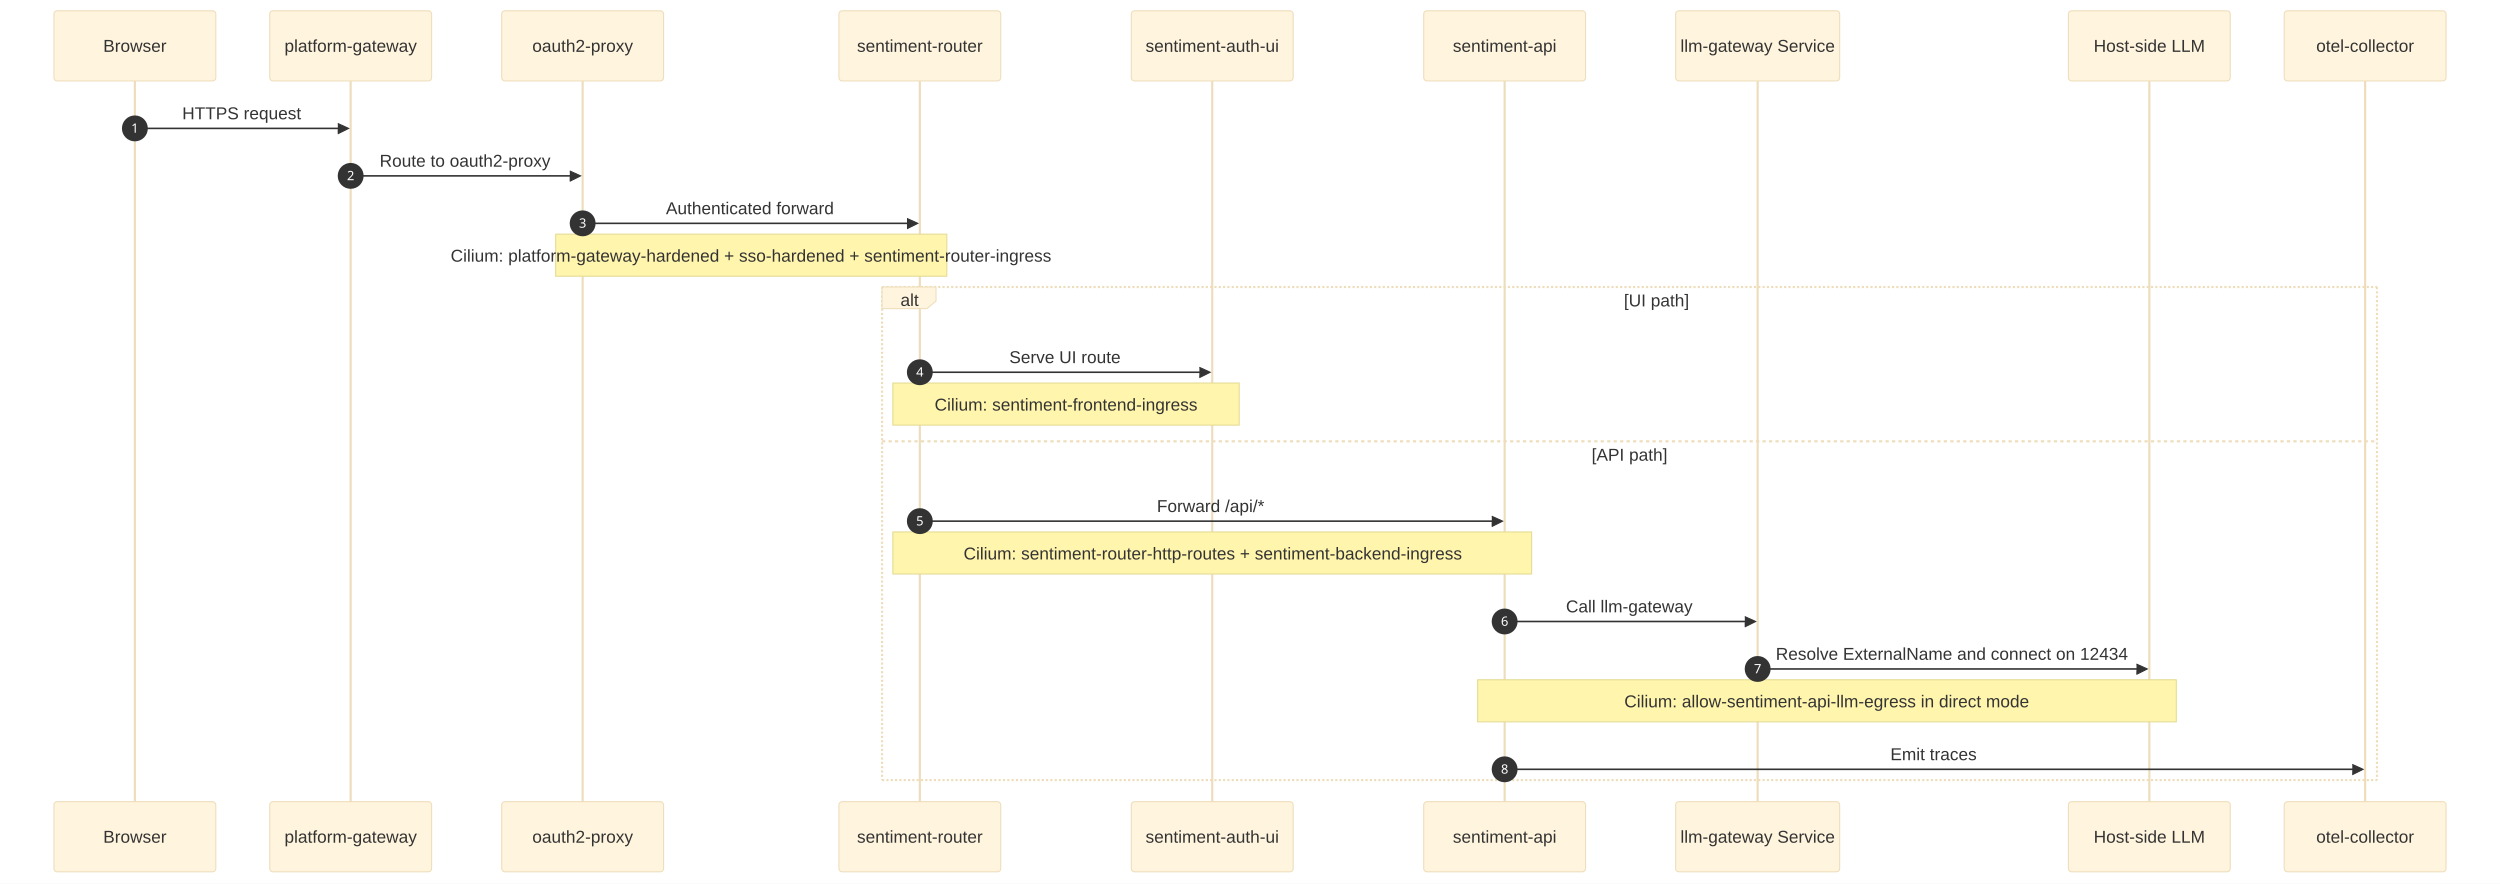
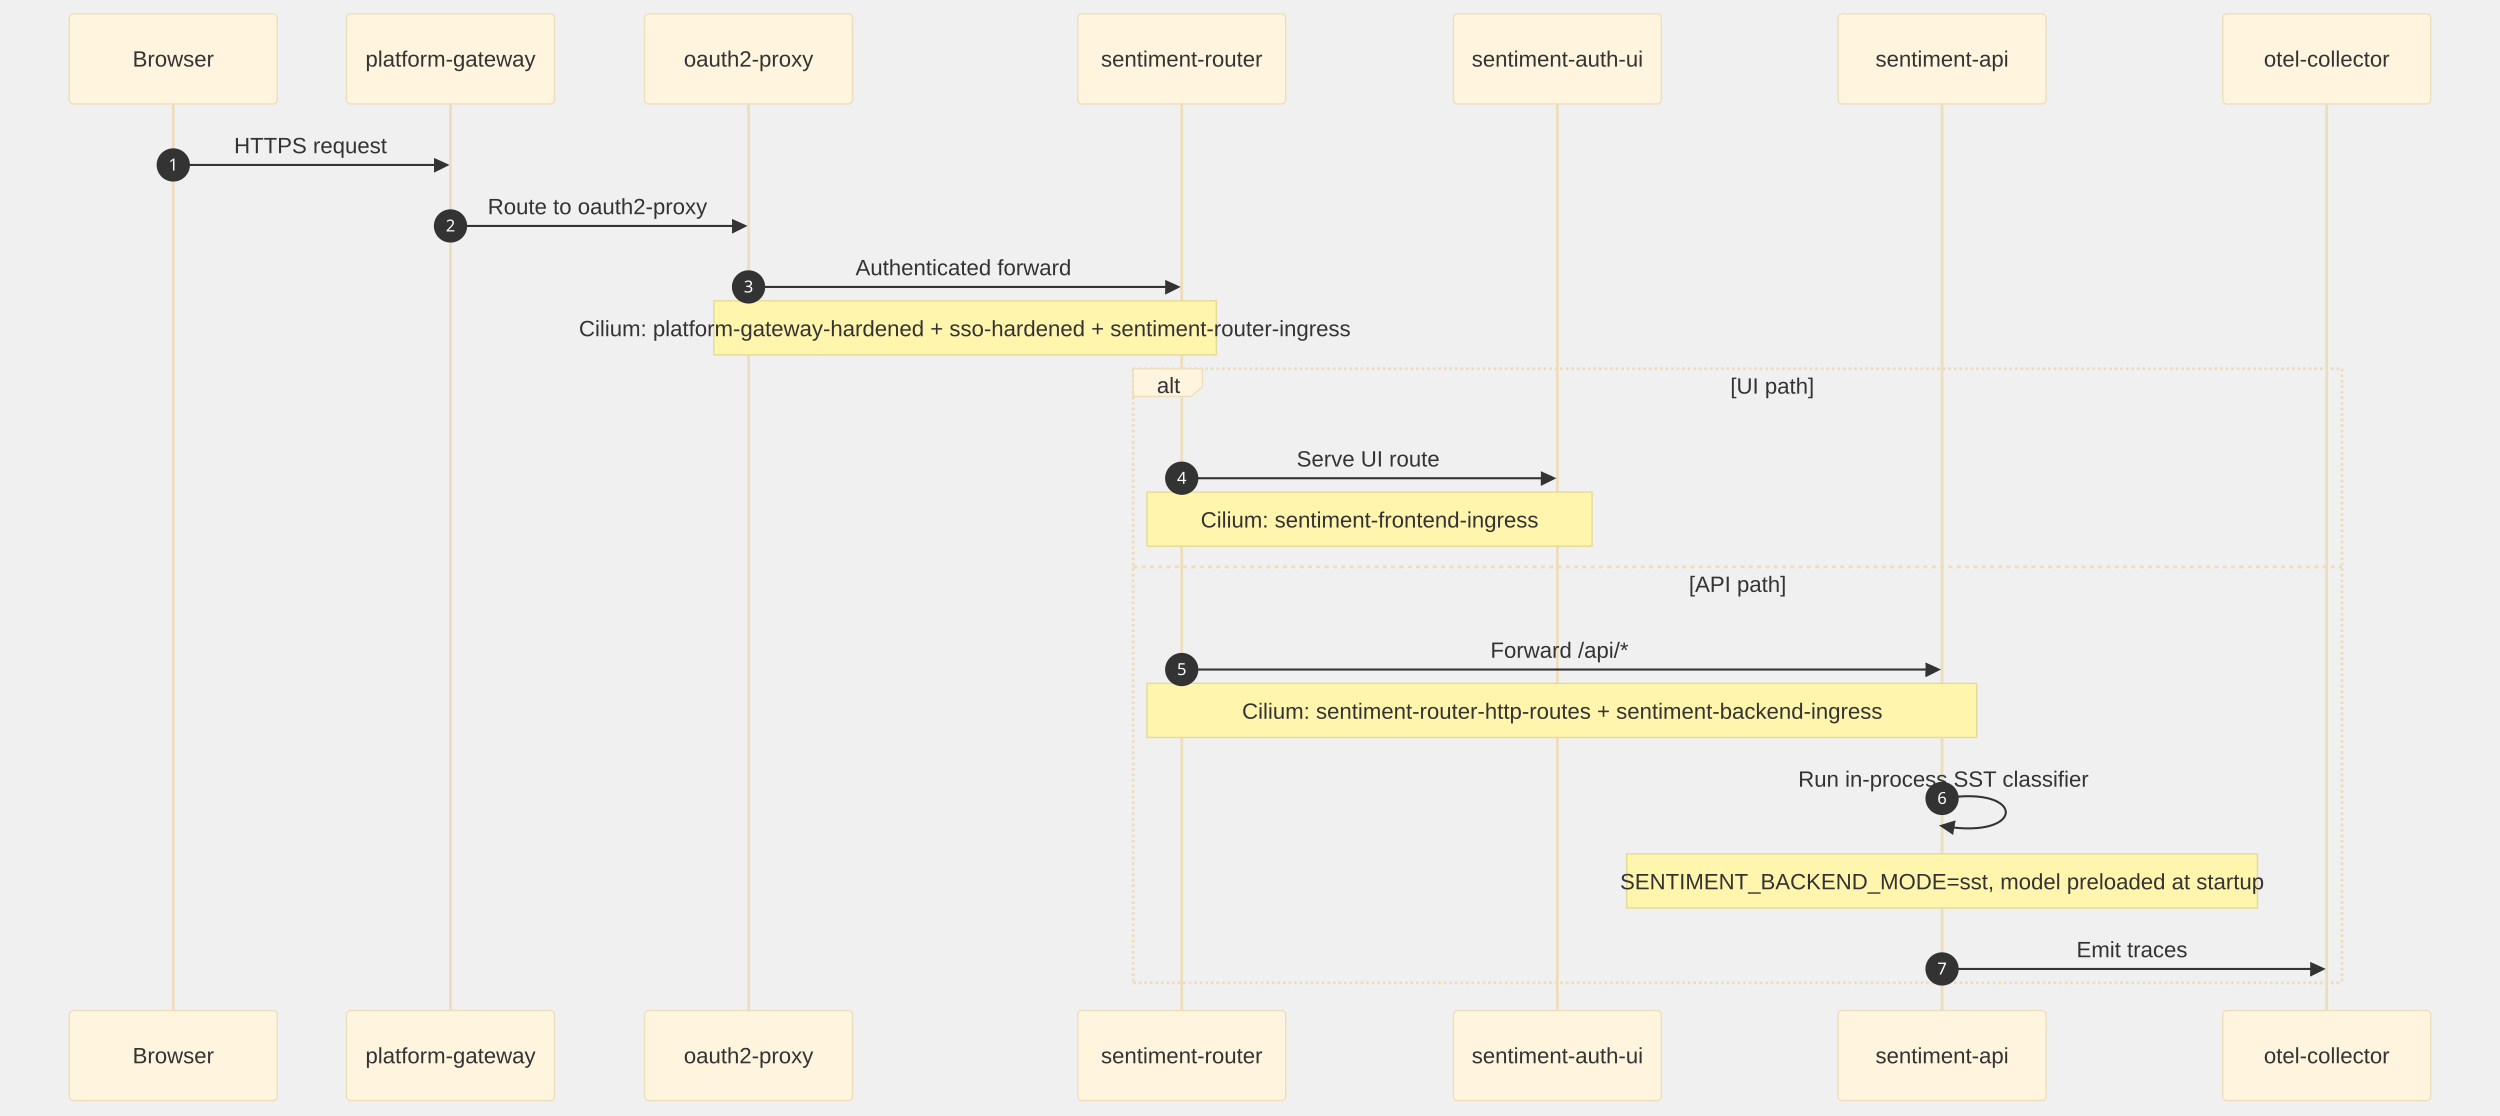
- <svg xmlns="http://www.w3.org/2000/svg" id="my-svg" width="100%" style="max-width: 2317px; background-color: white;" viewBox="-50 -10 2317 819" role="graphics-document document" aria-roledescription="sequence">
-   <rect data-mermaid-background="true" x="-50" y="-10" width="2317" height="819" fill="#ffffff" />
-   <g>
-     <rect x="2067" y="733" fill="#eaeaea" stroke="#666" width="150" height="65" name="OTel" rx="3" ry="3" class="actor actor-bottom" />
-     <text x="2142" y="765.5" dominant-baseline="central" alignment-baseline="central" class="actor actor-box" style="text-anchor: middle; font-size: 16px; font-weight: 400;">
-       <tspan x="2142" dy="0">otel-collector</tspan>
-     </text>
-   </g>
-   <g>
-     <rect x="1867" y="733" fill="#eaeaea" stroke="#666" width="150" height="65" name="HostLLM" rx="3" ry="3" class="actor actor-bottom" />
-     <text x="1942" y="765.5" dominant-baseline="central" alignment-baseline="central" class="actor actor-box" style="text-anchor: middle; font-size: 16px; font-weight: 400;">
-       <tspan x="1942" dy="0">Host-side LLM</tspan>
-     </text>
-   </g>
-   <g>
-     <rect x="1503" y="733" fill="#eaeaea" stroke="#666" width="152" height="65" name="GatewaySvc" rx="3" ry="3" class="actor actor-bottom" />
-     <text x="1579" y="765.5" dominant-baseline="central" alignment-baseline="central" class="actor actor-box" style="text-anchor: middle; font-size: 16px; font-weight: 400;">
-       <tspan x="1579" dy="0">llm-gateway Service</tspan>
-     </text>
-   </g>
-   <g>
-     <rect x="1269.5" y="733" fill="#eaeaea" stroke="#666" width="150" height="65" name="API" rx="3" ry="3" class="actor actor-bottom" />
-     <text x="1344.5" y="765.5" dominant-baseline="central" alignment-baseline="central" class="actor actor-box" style="text-anchor: middle; font-size: 16px; font-weight: 400;">
-       <tspan x="1344.5" dy="0">sentiment-api</tspan>
-     </text>
-   </g>
-   <g>
-     <rect x="998.5" y="733" fill="#eaeaea" stroke="#666" width="150" height="65" name="UI" rx="3" ry="3" class="actor actor-bottom" />
-     <text x="1073.5" y="765.5" dominant-baseline="central" alignment-baseline="central" class="actor actor-box" style="text-anchor: middle; font-size: 16px; font-weight: 400;">
+ <svg xmlns="http://www.w3.org/2000/svg" id="my-svg" width="100%" style="max-width: 1803.5px; background-color: white;" viewBox="-50 -10 1803.5 805" role="graphics-document document" aria-roledescription="sequence">
+   <g>
+     <rect x="1553.5" y="719" fill="#eaeaea" stroke="#666" width="150" height="65" name="OTel" rx="3" ry="3" class="actor actor-bottom" />
+     <text x="1628.5" y="751.5" dominant-baseline="central" alignment-baseline="central" class="actor actor-box" style="text-anchor: middle; font-size: 16px; font-weight: 400;">
+       <tspan x="1628.5" dy="0">otel-collector</tspan>
+     </text>
+   </g>
+   <g>
+     <rect x="1276" y="719" fill="#eaeaea" stroke="#666" width="150" height="65" name="API" rx="3" ry="3" class="actor actor-bottom" />
+     <text x="1351" y="751.5" dominant-baseline="central" alignment-baseline="central" class="actor actor-box" style="text-anchor: middle; font-size: 16px; font-weight: 400;">
+       <tspan x="1351" dy="0">sentiment-api</tspan>
+     </text>
+   </g>
+   <g>
+     <rect x="998.5" y="719" fill="#eaeaea" stroke="#666" width="150" height="65" name="UI" rx="3" ry="3" class="actor actor-bottom" />
+     <text x="1073.5" y="751.5" dominant-baseline="central" alignment-baseline="central" class="actor actor-box" style="text-anchor: middle; font-size: 16px; font-weight: 400;">
      <tspan x="1073.5" dy="0">sentiment-auth-ui</tspan>
    </text>
  </g>
  <g>
-     <rect x="727.5" y="733" fill="#eaeaea" stroke="#666" width="150" height="65" name="Router" rx="3" ry="3" class="actor actor-bottom" />
-     <text x="802.5" y="765.5" dominant-baseline="central" alignment-baseline="central" class="actor actor-box" style="text-anchor: middle; font-size: 16px; font-weight: 400;">
+     <rect x="727.5" y="719" fill="#eaeaea" stroke="#666" width="150" height="65" name="Router" rx="3" ry="3" class="actor actor-bottom" />
+     <text x="802.5" y="751.5" dominant-baseline="central" alignment-baseline="central" class="actor actor-box" style="text-anchor: middle; font-size: 16px; font-weight: 400;">
      <tspan x="802.5" dy="0">sentiment-router</tspan>
    </text>
  </g>
  <g>
-     <rect x="415" y="733" fill="#eaeaea" stroke="#666" width="150" height="65" name="OAuth" rx="3" ry="3" class="actor actor-bottom" />
-     <text x="490" y="765.5" dominant-baseline="central" alignment-baseline="central" class="actor actor-box" style="text-anchor: middle; font-size: 16px; font-weight: 400;">
+     <rect x="415" y="719" fill="#eaeaea" stroke="#666" width="150" height="65" name="OAuth" rx="3" ry="3" class="actor actor-bottom" />
+     <text x="490" y="751.5" dominant-baseline="central" alignment-baseline="central" class="actor actor-box" style="text-anchor: middle; font-size: 16px; font-weight: 400;">
      <tspan x="490" dy="0">oauth2-proxy</tspan>
    </text>
  </g>
  <g>
-     <rect x="200" y="733" fill="#eaeaea" stroke="#666" width="150" height="65" name="Gateway" rx="3" ry="3" class="actor actor-bottom" />
-     <text x="275" y="765.5" dominant-baseline="central" alignment-baseline="central" class="actor actor-box" style="text-anchor: middle; font-size: 16px; font-weight: 400;">
+     <rect x="200" y="719" fill="#eaeaea" stroke="#666" width="150" height="65" name="Gateway" rx="3" ry="3" class="actor actor-bottom" />
+     <text x="275" y="751.5" dominant-baseline="central" alignment-baseline="central" class="actor actor-box" style="text-anchor: middle; font-size: 16px; font-weight: 400;">
      <tspan x="275" dy="0">platform-gateway</tspan>
    </text>
  </g>
  <g>
-     <rect x="0" y="733" fill="#eaeaea" stroke="#666" width="150" height="65" name="Browser" rx="3" ry="3" class="actor actor-bottom" />
-     <text x="75" y="765.5" dominant-baseline="central" alignment-baseline="central" class="actor actor-box" style="text-anchor: middle; font-size: 16px; font-weight: 400;">
+     <rect x="0" y="719" fill="#eaeaea" stroke="#666" width="150" height="65" name="Browser" rx="3" ry="3" class="actor actor-bottom" />
+     <text x="75" y="751.5" dominant-baseline="central" alignment-baseline="central" class="actor actor-box" style="text-anchor: middle; font-size: 16px; font-weight: 400;">
      <tspan x="75" dy="0">Browser</tspan>
    </text>
  </g>
  <g>
-     <line id="actor8" x1="2142" y1="65" x2="2142" y2="733" class="actor-line 200" stroke-width="0.5px" stroke="#999" name="OTel" />
-     <g id="root-8">
-       <rect x="2067" y="0" fill="#eaeaea" stroke="#666" width="150" height="65" name="OTel" rx="3" ry="3" class="actor actor-top" />
-       <text x="2142" y="32.5" dominant-baseline="central" alignment-baseline="central" class="actor actor-box" style="text-anchor: middle; font-size: 16px; font-weight: 400;">
-         <tspan x="2142" dy="0">otel-collector</tspan>
-       </text>
-     </g>
-   </g>
-   <g>
-     <line id="actor7" x1="1942" y1="65" x2="1942" y2="733" class="actor-line 200" stroke-width="0.5px" stroke="#999" name="HostLLM" />
-     <g id="root-7">
-       <rect x="1867" y="0" fill="#eaeaea" stroke="#666" width="150" height="65" name="HostLLM" rx="3" ry="3" class="actor actor-top" />
-       <text x="1942" y="32.5" dominant-baseline="central" alignment-baseline="central" class="actor actor-box" style="text-anchor: middle; font-size: 16px; font-weight: 400;">
-         <tspan x="1942" dy="0">Host-side LLM</tspan>
-       </text>
-     </g>
-   </g>
-   <g>
-     <line id="actor6" x1="1579" y1="65" x2="1579" y2="733" class="actor-line 200" stroke-width="0.5px" stroke="#999" name="GatewaySvc" />
+     <line id="actor6" x1="1628.5" y1="65" x2="1628.5" y2="719" class="actor-line 200" stroke-width="0.5px" stroke="#999" name="OTel" />
    <g id="root-6">
-       <rect x="1503" y="0" fill="#eaeaea" stroke="#666" width="152" height="65" name="GatewaySvc" rx="3" ry="3" class="actor actor-top" />
-       <text x="1579" y="32.5" dominant-baseline="central" alignment-baseline="central" class="actor actor-box" style="text-anchor: middle; font-size: 16px; font-weight: 400;">
-         <tspan x="1579" dy="0">llm-gateway Service</tspan>
-       </text>
-     </g>
-   </g>
-   <g>
-     <line id="actor5" x1="1344.5" y1="65" x2="1344.5" y2="733" class="actor-line 200" stroke-width="0.5px" stroke="#999" name="API" />
+       <rect x="1553.5" y="0" fill="#eaeaea" stroke="#666" width="150" height="65" name="OTel" rx="3" ry="3" class="actor actor-top" />
+       <text x="1628.5" y="32.5" dominant-baseline="central" alignment-baseline="central" class="actor actor-box" style="text-anchor: middle; font-size: 16px; font-weight: 400;">
+         <tspan x="1628.5" dy="0">otel-collector</tspan>
+       </text>
+     </g>
+   </g>
+   <g>
+     <line id="actor5" x1="1351" y1="65" x2="1351" y2="719" class="actor-line 200" stroke-width="0.5px" stroke="#999" name="API" />
    <g id="root-5">
-       <rect x="1269.5" y="0" fill="#eaeaea" stroke="#666" width="150" height="65" name="API" rx="3" ry="3" class="actor actor-top" />
-       <text x="1344.5" y="32.5" dominant-baseline="central" alignment-baseline="central" class="actor actor-box" style="text-anchor: middle; font-size: 16px; font-weight: 400;">
-         <tspan x="1344.5" dy="0">sentiment-api</tspan>
-       </text>
-     </g>
-   </g>
-   <g>
-     <line id="actor4" x1="1073.5" y1="65" x2="1073.5" y2="733" class="actor-line 200" stroke-width="0.5px" stroke="#999" name="UI" />
+       <rect x="1276" y="0" fill="#eaeaea" stroke="#666" width="150" height="65" name="API" rx="3" ry="3" class="actor actor-top" />
+       <text x="1351" y="32.5" dominant-baseline="central" alignment-baseline="central" class="actor actor-box" style="text-anchor: middle; font-size: 16px; font-weight: 400;">
+         <tspan x="1351" dy="0">sentiment-api</tspan>
+       </text>
+     </g>
+   </g>
+   <g>
+     <line id="actor4" x1="1073.5" y1="65" x2="1073.5" y2="719" class="actor-line 200" stroke-width="0.5px" stroke="#999" name="UI" />
    <g id="root-4">
      <rect x="998.5" y="0" fill="#eaeaea" stroke="#666" width="150" height="65" name="UI" rx="3" ry="3" class="actor actor-top" />
      <text x="1073.5" y="32.5" dominant-baseline="central" alignment-baseline="central" class="actor actor-box" style="text-anchor: middle; font-size: 16px; font-weight: 400;">
        <tspan x="1073.5" dy="0">sentiment-auth-ui</tspan>
      </text>
    </g>
  </g>
  <g>
-     <line id="actor3" x1="802.5" y1="65" x2="802.5" y2="733" class="actor-line 200" stroke-width="0.5px" stroke="#999" name="Router" />
+     <line id="actor3" x1="802.5" y1="65" x2="802.5" y2="719" class="actor-line 200" stroke-width="0.5px" stroke="#999" name="Router" />
    <g id="root-3">
      <rect x="727.5" y="0" fill="#eaeaea" stroke="#666" width="150" height="65" name="Router" rx="3" ry="3" class="actor actor-top" />
      <text x="802.5" y="32.5" dominant-baseline="central" alignment-baseline="central" class="actor actor-box" style="text-anchor: middle; font-size: 16px; font-weight: 400;">
        <tspan x="802.5" dy="0">sentiment-router</tspan>
      </text>
    </g>
  </g>
  <g>
-     <line id="actor2" x1="490" y1="65" x2="490" y2="733" class="actor-line 200" stroke-width="0.5px" stroke="#999" name="OAuth" />
+     <line id="actor2" x1="490" y1="65" x2="490" y2="719" class="actor-line 200" stroke-width="0.5px" stroke="#999" name="OAuth" />
    <g id="root-2">
      <rect x="415" y="0" fill="#eaeaea" stroke="#666" width="150" height="65" name="OAuth" rx="3" ry="3" class="actor actor-top" />
      <text x="490" y="32.5" dominant-baseline="central" alignment-baseline="central" class="actor actor-box" style="text-anchor: middle; font-size: 16px; font-weight: 400;">
        <tspan x="490" dy="0">oauth2-proxy</tspan>
      </text>
    </g>
  </g>
  <g>
-     <line id="actor1" x1="275" y1="65" x2="275" y2="733" class="actor-line 200" stroke-width="0.5px" stroke="#999" name="Gateway" />
+     <line id="actor1" x1="275" y1="65" x2="275" y2="719" class="actor-line 200" stroke-width="0.5px" stroke="#999" name="Gateway" />
    <g id="root-1">
      <rect x="200" y="0" fill="#eaeaea" stroke="#666" width="150" height="65" name="Gateway" rx="3" ry="3" class="actor actor-top" />
      <text x="275" y="32.5" dominant-baseline="central" alignment-baseline="central" class="actor actor-box" style="text-anchor: middle; font-size: 16px; font-weight: 400;">
        <tspan x="275" dy="0">platform-gateway</tspan>
      </text>
    </g>
  </g>
  <g>
-     <line id="actor0" x1="75" y1="65" x2="75" y2="733" class="actor-line 200" stroke-width="0.5px" stroke="#999" name="Browser" />
+     <line id="actor0" x1="75" y1="65" x2="75" y2="719" class="actor-line 200" stroke-width="0.5px" stroke="#999" name="Browser" />
    <g id="root-0">
      <rect x="0" y="0" fill="#eaeaea" stroke="#666" width="150" height="65" name="Browser" rx="3" ry="3" class="actor actor-top" />
      <text x="75" y="32.5" dominant-baseline="central" alignment-baseline="central" class="actor actor-box" style="text-anchor: middle; font-size: 16px; font-weight: 400;">
        <tspan x="75" dy="0">Browser</tspan>
      </text>
    </g>
  </g>
  <style>#my-svg{font-family:"trebuchet ms",verdana,arial,sans-serif;font-size:16px;fill:#333;}@keyframes edge-animation-frame{from{stroke-dashoffset:0;}}@keyframes dash{to{stroke-dashoffset:0;}}#my-svg .edge-animation-slow{stroke-dasharray:9,5!important;stroke-dashoffset:900;animation:dash 50s linear infinite;stroke-linecap:round;}#my-svg .edge-animation-fast{stroke-dasharray:9,5!important;stroke-dashoffset:900;animation:dash 20s linear infinite;stroke-linecap:round;}#my-svg .error-icon{fill:hsl(220.588, 100%, 98.333%);}#my-svg .error-text{fill:rgb(8.5, 5.75, 0);stroke:rgb(8.5, 5.75, 0);}#my-svg .edge-thickness-normal{stroke-width:1px;}#my-svg .edge-thickness-thick{stroke-width:3.5px;}#my-svg .edge-pattern-solid{stroke-dasharray:0;}#my-svg .edge-thickness-invisible{stroke-width:0;fill:none;}#my-svg .edge-pattern-dashed{stroke-dasharray:3;}#my-svg .edge-pattern-dotted{stroke-dasharray:2;}#my-svg .marker{fill:#000000;stroke:#000000;}#my-svg .marker.cross{stroke:#000000;}#my-svg svg{font-family:"trebuchet ms",verdana,arial,sans-serif;font-size:16px;}#my-svg p{margin:0;}#my-svg .actor{stroke:hsl(40.588, 60%, 83.333%);fill:#fff4dd;}#my-svg text.actor&gt;tspan{fill:#333;stroke:none;}#my-svg .actor-line{stroke:hsl(40.588, 60%, 83.333%);}#my-svg .innerArc{stroke-width:1.5;stroke-dasharray:none;}#my-svg .messageLine0{stroke-width:1.5;stroke-dasharray:none;stroke:#333;}#my-svg .messageLine1{stroke-width:1.5;stroke-dasharray:2,2;stroke:#333;}#my-svg #arrowhead path{fill:#333;stroke:#333;}#my-svg .sequenceNumber{fill:#ffffff;}#my-svg #sequencenumber{fill:#333;}#my-svg #crosshead path{fill:#333;stroke:#333;}#my-svg .messageText{fill:#333;stroke:none;}#my-svg .labelBox{stroke:hsl(40.588, 60%, 83.333%);fill:#fff4dd;}#my-svg .labelText,#my-svg .labelText&gt;tspan{fill:#333;stroke:none;}#my-svg .loopText,#my-svg .loopText&gt;tspan{fill:#333;stroke:none;}#my-svg .loopLine{stroke-width:2px;stroke-dasharray:2,2;stroke:hsl(40.588, 60%, 83.333%);fill:hsl(40.588, 60%, 83.333%);}#my-svg .note{stroke:hsl(52.683, 60%, 73.922%);fill:#fff5ad;}#my-svg .noteText,#my-svg .noteText&gt;tspan{fill:#333;stroke:none;}#my-svg .activation0{fill:hsl(-79.412, 100%, 93.333%);stroke:hsl(-79.412, 100%, 83.333%);}#my-svg .activation1{fill:hsl(-79.412, 100%, 93.333%);stroke:hsl(-79.412, 100%, 83.333%);}#my-svg .activation2{fill:hsl(-79.412, 100%, 93.333%);stroke:hsl(-79.412, 100%, 83.333%);}#my-svg .actorPopupMenu{position:absolute;}#my-svg .actorPopupMenuPanel{position:absolute;fill:#fff4dd;box-shadow:0px 8px 16px 0px rgba(0,0,0,0.2);filter:drop-shadow(3px 5px 2px rgb(0 0 0 / 0.4));}#my-svg .actor-man line{stroke:hsl(40.588, 60%, 83.333%);fill:#fff4dd;}#my-svg .actor-man circle,#my-svg line{stroke:hsl(40.588, 60%, 83.333%);fill:#fff4dd;stroke-width:2px;}#my-svg :root{--mermaid-font-family:"trebuchet ms",verdana,arial,sans-serif;}</style>
  <g />
  <defs>
    <symbol id="computer" width="24" height="24">
      <path transform="scale(.5)" d="M2 2v13h20v-13h-20zm18 11h-16v-9h16v9zm-10.228 6l.466-1h3.524l.467 1h-4.457zm14.228 3h-24l2-6h2.104l-1.33 4h18.45l-1.297-4h2.073l2 6zm-5-10h-14v-7h14v7z" />
    </symbol>
  </defs>
  <defs>
    <symbol id="database" fill-rule="evenodd" clip-rule="evenodd">
      <path transform="scale(.5)" d="M12.258.001l.256.004.255.005.253.008.251.01.249.012.247.015.246.016.242.019.241.02.239.023.236.024.233.027.231.028.229.031.225.032.223.034.22.036.217.038.214.04.211.041.208.043.205.045.201.046.198.048.194.05.191.051.187.053.183.054.18.056.175.057.172.059.168.06.163.061.16.063.155.064.15.066.074.033.073.033.071.034.07.034.069.035.068.035.067.035.066.035.064.036.064.036.062.036.06.036.06.037.058.037.058.037.055.038.055.038.053.038.052.038.051.039.05.039.048.039.047.039.045.04.044.04.043.04.041.04.04.041.039.041.037.041.036.041.034.041.033.042.032.042.03.042.029.042.027.042.026.043.024.043.023.043.021.043.02.043.018.044.017.043.015.044.013.044.012.044.011.045.009.044.007.045.006.045.004.045.002.045.001.045v17l-.001.045-.002.045-.004.045-.006.045-.007.045-.009.044-.011.045-.012.044-.013.044-.015.044-.017.043-.018.044-.02.043-.021.043-.023.043-.024.043-.026.043-.027.042-.029.042-.03.042-.032.042-.033.042-.034.041-.036.041-.037.041-.039.041-.04.041-.041.04-.043.04-.044.04-.045.04-.047.039-.048.039-.05.039-.051.039-.052.038-.053.038-.055.038-.055.038-.058.037-.058.037-.06.037-.06.036-.062.036-.064.036-.064.036-.066.035-.067.035-.068.035-.069.035-.07.034-.071.034-.073.033-.074.033-.15.066-.155.064-.16.063-.163.061-.168.06-.172.059-.175.057-.18.056-.183.054-.187.053-.191.051-.194.05-.198.048-.201.046-.205.045-.208.043-.211.041-.214.04-.217.038-.22.036-.223.034-.225.032-.229.031-.231.028-.233.027-.236.024-.239.023-.241.02-.242.019-.246.016-.247.015-.249.012-.251.01-.253.008-.255.005-.256.004-.258.001-.258-.001-.256-.004-.255-.005-.253-.008-.251-.01-.249-.012-.247-.015-.245-.016-.243-.019-.241-.02-.238-.023-.236-.024-.234-.027-.231-.028-.228-.031-.226-.032-.223-.034-.22-.036-.217-.038-.214-.04-.211-.041-.208-.043-.204-.045-.201-.046-.198-.048-.195-.05-.19-.051-.187-.053-.184-.054-.179-.056-.176-.057-.172-.059-.167-.06-.164-.061-.159-.063-.155-.064-.151-.066-.074-.033-.072-.033-.072-.034-.07-.034-.069-.035-.068-.035-.067-.035-.066-.035-.064-.036-.063-.036-.062-.036-.061-.036-.06-.037-.058-.037-.057-.037-.056-.038-.055-.038-.053-.038-.052-.038-.051-.039-.049-.039-.049-.039-.046-.039-.046-.04-.044-.04-.043-.04-.041-.04-.04-.041-.039-.041-.037-.041-.036-.041-.034-.041-.033-.042-.032-.042-.03-.042-.029-.042-.027-.042-.026-.043-.024-.043-.023-.043-.021-.043-.02-.043-.018-.044-.017-.043-.015-.044-.013-.044-.012-.044-.011-.045-.009-.044-.007-.045-.006-.045-.004-.045-.002-.045-.001-.045v-17l.001-.045.002-.045.004-.045.006-.045.007-.045.009-.044.011-.045.012-.044.013-.044.015-.044.017-.043.018-.044.02-.043.021-.043.023-.043.024-.043.026-.043.027-.042.029-.042.03-.042.032-.042.033-.042.034-.041.036-.041.037-.041.039-.041.04-.041.041-.04.043-.04.044-.04.046-.04.046-.039.049-.039.049-.039.051-.039.052-.038.053-.038.055-.038.056-.038.057-.037.058-.037.06-.037.061-.036.062-.036.063-.036.064-.036.066-.035.067-.035.068-.035.069-.035.07-.034.072-.034.072-.033.074-.033.151-.066.155-.064.159-.063.164-.061.167-.06.172-.059.176-.057.179-.056.184-.054.187-.053.19-.051.195-.05.198-.048.201-.046.204-.045.208-.043.211-.041.214-.04.217-.038.22-.036.223-.034.226-.032.228-.031.231-.028.234-.027.236-.024.238-.023.241-.02.243-.019.245-.016.247-.015.249-.012.251-.01.253-.008.255-.005.256-.004.258-.001.258.001zm-9.258 20.499v.01l.001.021.003.021.004.022.005.021.006.022.007.022.009.023.01.022.011.023.012.023.013.023.015.023.016.024.017.023.018.024.019.024.021.024.022.025.023.024.024.025.052.049.056.05.061.051.066.051.07.051.075.051.079.052.084.052.088.052.092.052.097.052.102.051.105.052.11.052.114.051.119.051.123.051.127.05.131.05.135.05.139.048.144.049.147.047.152.047.155.047.16.045.163.045.167.043.171.043.176.041.178.041.183.039.187.039.19.037.194.035.197.035.202.033.204.031.209.03.212.029.216.027.219.025.222.024.226.021.23.02.233.018.236.016.24.015.243.012.246.01.249.008.253.005.256.004.259.001.26-.001.257-.004.254-.005.25-.008.247-.011.244-.012.241-.014.237-.016.233-.018.231-.021.226-.021.224-.024.22-.026.216-.027.212-.028.21-.031.205-.031.202-.034.198-.034.194-.036.191-.037.187-.039.183-.04.179-.04.175-.042.172-.043.168-.044.163-.045.16-.046.155-.046.152-.047.148-.048.143-.049.139-.049.136-.05.131-.05.126-.05.123-.051.118-.052.114-.051.11-.052.106-.052.101-.052.096-.052.092-.052.088-.053.083-.051.079-.052.074-.052.07-.051.065-.051.06-.051.056-.05.051-.05.023-.024.023-.025.021-.024.02-.024.019-.024.018-.024.017-.024.015-.023.014-.024.013-.023.012-.023.01-.023.01-.022.008-.022.006-.022.006-.022.004-.022.004-.021.001-.021.001-.021v-4.127l-.077.055-.08.053-.083.054-.085.053-.087.052-.09.052-.093.051-.095.05-.097.05-.1.049-.102.049-.105.048-.106.047-.109.047-.111.046-.114.045-.115.045-.118.044-.12.043-.122.042-.124.042-.126.041-.128.04-.13.04-.132.038-.134.038-.135.037-.138.037-.139.035-.142.035-.143.034-.144.033-.147.032-.148.031-.15.03-.151.03-.153.029-.154.027-.156.027-.158.026-.159.025-.161.024-.162.023-.163.022-.165.021-.166.02-.167.019-.169.018-.169.017-.171.016-.173.015-.173.014-.175.013-.175.012-.177.011-.178.01-.179.008-.179.008-.181.006-.182.005-.182.004-.184.003-.184.002h-.37l-.184-.002-.184-.003-.182-.004-.182-.005-.181-.006-.179-.008-.179-.008-.178-.01-.176-.011-.176-.012-.175-.013-.173-.014-.172-.015-.171-.016-.17-.017-.169-.018-.167-.019-.166-.02-.165-.021-.163-.022-.162-.023-.161-.024-.159-.025-.157-.026-.156-.027-.155-.027-.153-.029-.151-.03-.15-.03-.148-.031-.146-.032-.145-.033-.143-.034-.141-.035-.14-.035-.137-.037-.136-.037-.134-.038-.132-.038-.13-.04-.128-.04-.126-.041-.124-.042-.122-.042-.12-.044-.117-.043-.116-.045-.113-.045-.112-.046-.109-.047-.106-.047-.105-.048-.102-.049-.1-.049-.097-.05-.095-.05-.093-.052-.09-.051-.087-.052-.085-.053-.083-.054-.08-.054-.077-.054v4.127zm0-5.654v.011l.001.021.003.021.004.021.005.022.006.022.007.022.009.022.01.022.011.023.012.023.013.023.015.024.016.023.017.024.018.024.019.024.021.024.022.024.023.025.024.024.052.05.056.05.061.05.066.051.07.051.075.052.079.051.084.052.088.052.092.052.097.052.102.052.105.052.11.051.114.051.119.052.123.05.127.051.131.05.135.049.139.049.144.048.147.048.152.047.155.046.16.045.163.045.167.044.171.042.176.042.178.04.183.04.187.038.19.037.194.036.197.034.202.033.204.032.209.03.212.028.216.027.219.025.222.024.226.022.23.02.233.018.236.016.24.014.243.012.246.01.249.008.253.006.256.003.259.001.26-.001.257-.003.254-.006.25-.008.247-.01.244-.012.241-.015.237-.016.233-.018.231-.02.226-.022.224-.024.22-.025.216-.027.212-.029.21-.03.205-.032.202-.033.198-.035.194-.036.191-.037.187-.039.183-.039.179-.041.175-.042.172-.043.168-.044.163-.045.16-.045.155-.047.152-.047.148-.048.143-.048.139-.05.136-.049.131-.05.126-.051.123-.051.118-.051.114-.052.11-.052.106-.052.101-.052.096-.052.092-.052.088-.052.083-.052.079-.052.074-.051.07-.052.065-.051.06-.05.056-.051.051-.049.023-.025.023-.024.021-.025.02-.024.019-.024.018-.024.017-.024.015-.023.014-.023.013-.024.012-.022.01-.023.01-.023.008-.022.006-.022.006-.022.004-.021.004-.022.001-.021.001-.021v-4.139l-.077.054-.08.054-.083.054-.085.052-.087.053-.09.051-.093.051-.095.051-.097.05-.1.049-.102.049-.105.048-.106.047-.109.047-.111.046-.114.045-.115.044-.118.044-.12.044-.122.042-.124.042-.126.041-.128.04-.13.039-.132.039-.134.038-.135.037-.138.036-.139.036-.142.035-.143.033-.144.033-.147.033-.148.031-.15.03-.151.03-.153.028-.154.028-.156.027-.158.026-.159.025-.161.024-.162.023-.163.022-.165.021-.166.02-.167.019-.169.018-.169.017-.171.016-.173.015-.173.014-.175.013-.175.012-.177.011-.178.009-.179.009-.179.007-.181.007-.182.005-.182.004-.184.003-.184.002h-.37l-.184-.002-.184-.003-.182-.004-.182-.005-.181-.007-.179-.007-.179-.009-.178-.009-.176-.011-.176-.012-.175-.013-.173-.014-.172-.015-.171-.016-.17-.017-.169-.018-.167-.019-.166-.02-.165-.021-.163-.022-.162-.023-.161-.024-.159-.025-.157-.026-.156-.027-.155-.028-.153-.028-.151-.03-.15-.03-.148-.031-.146-.033-.145-.033-.143-.033-.141-.035-.14-.036-.137-.036-.136-.037-.134-.038-.132-.039-.13-.039-.128-.04-.126-.041-.124-.042-.122-.043-.12-.043-.117-.044-.116-.044-.113-.046-.112-.046-.109-.046-.106-.047-.105-.048-.102-.049-.1-.049-.097-.05-.095-.051-.093-.051-.09-.051-.087-.053-.085-.052-.083-.054-.08-.054-.077-.054v4.139zm0-5.666v.011l.001.02.003.022.004.021.005.022.006.021.007.022.009.023.01.022.011.023.012.023.013.023.015.023.016.024.017.024.018.023.019.024.021.025.022.024.023.024.024.025.052.05.056.05.061.05.066.051.07.051.075.052.079.051.084.052.088.052.092.052.097.052.102.052.105.051.11.052.114.051.119.051.123.051.127.05.131.05.135.05.139.049.144.048.147.048.152.047.155.046.16.045.163.045.167.043.171.043.176.042.178.04.183.04.187.038.19.037.194.036.197.034.202.033.204.032.209.03.212.028.216.027.219.025.222.024.226.021.23.02.233.018.236.017.24.014.243.012.246.01.249.008.253.006.256.003.259.001.26-.001.257-.003.254-.006.25-.008.247-.01.244-.013.241-.014.237-.016.233-.018.231-.02.226-.022.224-.024.22-.025.216-.027.212-.029.21-.03.205-.032.202-.033.198-.035.194-.036.191-.037.187-.039.183-.039.179-.041.175-.042.172-.043.168-.044.163-.045.16-.045.155-.047.152-.047.148-.048.143-.049.139-.049.136-.049.131-.051.126-.05.123-.051.118-.052.114-.051.11-.052.106-.052.101-.052.096-.052.092-.052.088-.052.083-.052.079-.052.074-.052.07-.051.065-.051.06-.051.056-.05.051-.049.023-.025.023-.025.021-.024.02-.024.019-.024.018-.024.017-.024.015-.023.014-.024.013-.023.012-.023.01-.022.01-.023.008-.022.006-.022.006-.022.004-.022.004-.021.001-.021.001-.021v-4.153l-.077.054-.08.054-.083.053-.085.053-.087.053-.09.051-.093.051-.095.051-.097.05-.1.049-.102.048-.105.048-.106.048-.109.046-.111.046-.114.046-.115.044-.118.044-.12.043-.122.043-.124.042-.126.041-.128.04-.13.039-.132.039-.134.038-.135.037-.138.036-.139.036-.142.034-.143.034-.144.033-.147.032-.148.032-.15.03-.151.03-.153.028-.154.028-.156.027-.158.026-.159.024-.161.024-.162.023-.163.023-.165.021-.166.02-.167.019-.169.018-.169.017-.171.016-.173.015-.173.014-.175.013-.175.012-.177.01-.178.01-.179.009-.179.007-.181.006-.182.006-.182.004-.184.003-.184.001-.185.001-.185-.001-.184-.001-.184-.003-.182-.004-.182-.006-.181-.006-.179-.007-.179-.009-.178-.01-.176-.01-.176-.012-.175-.013-.173-.014-.172-.015-.171-.016-.17-.017-.169-.018-.167-.019-.166-.02-.165-.021-.163-.023-.162-.023-.161-.024-.159-.024-.157-.026-.156-.027-.155-.028-.153-.028-.151-.03-.15-.03-.148-.032-.146-.032-.145-.033-.143-.034-.141-.034-.14-.036-.137-.036-.136-.037-.134-.038-.132-.039-.13-.039-.128-.041-.126-.041-.124-.041-.122-.043-.12-.043-.117-.044-.116-.044-.113-.046-.112-.046-.109-.046-.106-.048-.105-.048-.102-.048-.1-.05-.097-.049-.095-.051-.093-.051-.09-.052-.087-.052-.085-.053-.083-.053-.08-.054-.077-.054v4.153zm8.74-8.179l-.257.004-.254.005-.25.008-.247.011-.244.012-.241.014-.237.016-.233.018-.231.021-.226.022-.224.023-.22.026-.216.027-.212.028-.21.031-.205.032-.202.033-.198.034-.194.036-.191.038-.187.038-.183.04-.179.041-.175.042-.172.043-.168.043-.163.045-.16.046-.155.046-.152.048-.148.048-.143.048-.139.049-.136.05-.131.05-.126.051-.123.051-.118.051-.114.052-.11.052-.106.052-.101.052-.096.052-.092.052-.088.052-.083.052-.079.052-.074.051-.07.052-.065.051-.06.05-.056.05-.051.05-.023.025-.023.024-.021.024-.02.025-.019.024-.018.024-.017.023-.015.024-.014.023-.013.023-.012.023-.01.023-.01.022-.008.022-.006.023-.006.021-.004.022-.004.021-.001.021-.001.021.001.021.001.021.004.021.004.022.006.021.006.023.008.022.01.022.01.023.012.023.013.023.014.023.015.024.017.023.018.024.019.024.02.025.021.024.023.024.023.025.051.05.056.05.06.05.065.051.07.052.074.051.079.052.083.052.088.052.092.052.096.052.101.052.106.052.11.052.114.052.118.051.123.051.126.051.131.05.136.05.139.049.143.048.148.048.152.048.155.046.16.046.163.045.168.043.172.043.175.042.179.041.183.04.187.038.191.038.194.036.198.034.202.033.205.032.21.031.212.028.216.027.22.026.224.023.226.022.231.021.233.018.237.016.241.014.244.012.247.011.25.008.254.005.257.004.26.001.26-.001.257-.004.254-.005.25-.008.247-.011.244-.012.241-.014.237-.016.233-.018.231-.021.226-.022.224-.023.22-.026.216-.027.212-.028.21-.031.205-.032.202-.033.198-.034.194-.036.191-.038.187-.038.183-.04.179-.041.175-.042.172-.043.168-.043.163-.045.16-.046.155-.046.152-.048.148-.048.143-.048.139-.049.136-.05.131-.05.126-.051.123-.051.118-.051.114-.052.11-.052.106-.052.101-.052.096-.052.092-.052.088-.052.083-.052.079-.052.074-.051.07-.052.065-.051.06-.05.056-.05.051-.05.023-.025.023-.024.021-.024.02-.025.019-.024.018-.024.017-.023.015-.024.014-.023.013-.023.012-.023.01-.023.01-.022.008-.022.006-.023.006-.021.004-.022.004-.021.001-.021.001-.021-.001-.021-.001-.021-.004-.021-.004-.022-.006-.021-.006-.023-.008-.022-.01-.022-.01-.023-.012-.023-.013-.023-.014-.023-.015-.024-.017-.023-.018-.024-.019-.024-.02-.025-.021-.024-.023-.024-.023-.025-.051-.05-.056-.05-.06-.05-.065-.051-.07-.052-.074-.051-.079-.052-.083-.052-.088-.052-.092-.052-.096-.052-.101-.052-.106-.052-.11-.052-.114-.052-.118-.051-.123-.051-.126-.051-.131-.05-.136-.05-.139-.049-.143-.048-.148-.048-.152-.048-.155-.046-.16-.046-.163-.045-.168-.043-.172-.043-.175-.042-.179-.041-.183-.04-.187-.038-.191-.038-.194-.036-.198-.034-.202-.033-.205-.032-.21-.031-.212-.028-.216-.027-.22-.026-.224-.023-.226-.022-.231-.021-.233-.018-.237-.016-.241-.014-.244-.012-.247-.011-.25-.008-.254-.005-.257-.004-.26-.001-.26.001z" />
    </symbol>
  </defs>
  <defs>
    <symbol id="clock" width="24" height="24">
      <path transform="scale(.5)" d="M12 2c5.514 0 10 4.486 10 10s-4.486 10-10 10-10-4.486-10-10 4.486-10 10-10zm0-2c-6.627 0-12 5.373-12 12s5.373 12 12 12 12-5.373 12-12-5.373-12-12-12zm5.848 12.459c.202.038.202.333.001.372-1.907.361-6.045 1.111-6.547 1.111-.719 0-1.301-.582-1.301-1.301 0-.512.77-5.447 1.125-7.445.034-.192.312-.181.343.014l.985 6.238 5.394 1.011z" />
    </symbol>
  </defs>
  <defs>
    <marker id="arrowhead" refX="7.9" refY="5" markerUnits="userSpaceOnUse" markerWidth="12" markerHeight="12" orient="auto-start-reverse">
      <path d="M -1 0 L 10 5 L 0 10 z" />
    </marker>
  </defs>
  <defs>
    <marker id="crosshead" markerWidth="15" markerHeight="8" orient="auto" refX="4" refY="4.5">
      <path fill="none" stroke="#000000" stroke-width="1pt" d="M 1,2 L 6,7 M 6,2 L 1,7" style="stroke-dasharray: 0, 0;" />
    </marker>
  </defs>
  <defs>
    <marker id="filled-head" refX="15.5" refY="7" markerWidth="20" markerHeight="28" orient="auto">
      <path d="M 18,7 L9,13 L14,7 L9,1 Z" />
    </marker>
  </defs>
  <defs>
    <marker id="sequencenumber" refX="15" refY="15" markerWidth="60" markerHeight="40" orient="auto">
      <circle cx="15" cy="15" r="6" />
    </marker>
  </defs>
  <defs>
    <marker id="solidTopArrowHead" refX="7.9" refY="7.25" markerUnits="userSpaceOnUse" markerWidth="12" markerHeight="12" orient="auto-start-reverse">
      <path d="M 0 0 L 10 8 L 0 8 z" />
    </marker>
  </defs>
  <defs>
    <marker id="solidBottomArrowHead" refX="7.9" refY="0.75" markerUnits="userSpaceOnUse" markerWidth="12" markerHeight="12" orient="auto-start-reverse">
      <path d="M 0 0 L 10 0 L 0 8 z" />
    </marker>
  </defs>
  <defs>
    <marker id="stickTopArrowHead" refX="7.5" refY="7" markerUnits="userSpaceOnUse" markerWidth="12" markerHeight="12" orient="auto-start-reverse">
      <path d="M 0 0 L 7 7" stroke="black" stroke-width="1.5" fill="none" />
    </marker>
  </defs>
  <defs>
    <marker id="stickBottomArrowHead" refX="7.5" refY="0" markerUnits="userSpaceOnUse" markerWidth="12" markerHeight="12" orient="auto-start-reverse">
      <path d="M 0 7 L 7 0" stroke="black" stroke-width="1.5" fill="none" />
    </marker>
  </defs>
  <g>
    <rect x="465" y="207" fill="#EDF2AE" stroke="#666" width="362.5" height="39" class="note" />
    <text x="646" y="212" text-anchor="middle" dominant-baseline="middle" alignment-baseline="middle" class="noteText" dy="1em" style="font-size: 16px; font-weight: 400;">
      <tspan x="646">Cilium: platform-gateway-hardened + sso-hardened + sentiment-router-ingress</tspan>
    </text>
  </g>
  <g>
    <rect x="777.5" y="345" fill="#EDF2AE" stroke="#666" width="321" height="39" class="note" />
    <text x="938" y="350" text-anchor="middle" dominant-baseline="middle" alignment-baseline="middle" class="noteText" dy="1em" style="font-size: 16px; font-weight: 400;">
      <tspan x="938">Cilium: sentiment-frontend-ingress</tspan>
    </text>
  </g>
  <g>
-     <rect x="777.5" y="483" fill="#EDF2AE" stroke="#666" width="592" height="39" class="note" />
-     <text x="1074" y="488" text-anchor="middle" dominant-baseline="middle" alignment-baseline="middle" class="noteText" dy="1em" style="font-size: 16px; font-weight: 400;">
-       <tspan x="1074">Cilium: sentiment-router-http-routes + sentiment-backend-ingress</tspan>
-     </text>
-   </g>
-   <g>
-     <rect x="1319.5" y="620" fill="#EDF2AE" stroke="#666" width="647.5" height="39" class="note" />
-     <text x="1643" y="625" text-anchor="middle" dominant-baseline="middle" alignment-baseline="middle" class="noteText" dy="1em" style="font-size: 16px; font-weight: 400;">
-       <tspan x="1643">Cilium: allow-sentiment-api-llm-egress in direct mode</tspan>
-     </text>
-   </g>
-   <g>
-     <line x1="767.5" y1="256" x2="2153" y2="256" class="loopLine" />
-     <line x1="2153" y1="256" x2="2153" y2="713" class="loopLine" />
-     <line x1="767.5" y1="713" x2="2153" y2="713" class="loopLine" />
-     <line x1="767.5" y1="256" x2="767.5" y2="713" class="loopLine" />
-     <line x1="767.5" y1="399" x2="2153" y2="399" class="loopLine" style="stroke-dasharray: 3, 3;" />
+     <rect x="777.5" y="483" fill="#EDF2AE" stroke="#666" width="598.5" height="39" class="note" />
+     <text x="1077" y="488" text-anchor="middle" dominant-baseline="middle" alignment-baseline="middle" class="noteText" dy="1em" style="font-size: 16px; font-weight: 400;">
+       <tspan x="1077">Cilium: sentiment-router-http-routes + sentiment-backend-ingress</tspan>
+     </text>
+   </g>
+   <g>
+     <rect x="1123.5" y="606" fill="#EDF2AE" stroke="#666" width="455" height="39" class="note" />
+     <text x="1351" y="611" text-anchor="middle" dominant-baseline="middle" alignment-baseline="middle" class="noteText" dy="1em" style="font-size: 16px; font-weight: 400;">
+       <tspan x="1351">SENTIMENT_BACKEND_MODE=sst, model preloaded at startup</tspan>
+     </text>
+   </g>
+   <g>
+     <line x1="767.5" y1="256" x2="1639.5" y2="256" class="loopLine" />
+     <line x1="1639.5" y1="256" x2="1639.5" y2="699" class="loopLine" />
+     <line x1="767.5" y1="699" x2="1639.5" y2="699" class="loopLine" />
+     <line x1="767.5" y1="256" x2="767.5" y2="699" class="loopLine" />
+     <line x1="767.5" y1="399" x2="1639.5" y2="399" class="loopLine" style="stroke-dasharray: 3, 3;" />
    <polygon points="767.5,256 817.5,256 817.5,269 809.1,276 767.5,276" class="labelBox" />
    <text x="793" y="269" text-anchor="middle" dominant-baseline="middle" alignment-baseline="middle" class="labelText" style="font-size: 16px; font-weight: 400;">alt</text>
-     <text x="1485.25" y="274" text-anchor="middle" class="loopText" style="font-size: 16px; font-weight: 400;">
-       <tspan x="1485.25">[UI path]</tspan>
-     </text>
-     <text x="1460.25" y="417" text-anchor="middle" class="loopText" style="font-size: 16px; font-weight: 400;">[API path]</text>
+     <text x="1228.5" y="274" text-anchor="middle" class="loopText" style="font-size: 16px; font-weight: 400;">
+       <tspan x="1228.5">[UI path]</tspan>
+     </text>
+     <text x="1203.5" y="417" text-anchor="middle" class="loopText" style="font-size: 16px; font-weight: 400;">[API path]</text>
  </g>
  <text x="174" y="80" text-anchor="middle" dominant-baseline="middle" alignment-baseline="middle" class="messageText" dy="1em" style="font-size: 16px; font-weight: 400;">HTTPS request</text>
  <line x1="82" y1="109" x2="271" y2="109" class="messageLine0" stroke-width="2" stroke="none" marker-end="url(#arrowhead)" style="fill: none;" />
  <line x1="75" y1="109" x2="75" y2="109" stroke-width="0" marker-start="url(#sequencenumber)" />
  <text x="75" y="113" font-family="sans-serif" font-size="12px" text-anchor="middle" class="sequenceNumber">1</text>
  <text x="381" y="124" text-anchor="middle" dominant-baseline="middle" alignment-baseline="middle" class="messageText" dy="1em" style="font-size: 16px; font-weight: 400;">Route to oauth2-proxy</text>
  <line x1="282" y1="153" x2="486" y2="153" class="messageLine0" stroke-width="2" stroke="none" marker-end="url(#arrowhead)" style="fill: none;" />
  <line x1="275" y1="153" x2="275" y2="153" stroke-width="0" marker-start="url(#sequencenumber)" />
  <text x="275" y="157" font-family="sans-serif" font-size="12px" text-anchor="middle" class="sequenceNumber">2</text>
  <text x="645" y="168" text-anchor="middle" dominant-baseline="middle" alignment-baseline="middle" class="messageText" dy="1em" style="font-size: 16px; font-weight: 400;">Authenticated forward</text>
  <line x1="497" y1="197" x2="798.5" y2="197" class="messageLine0" stroke-width="2" stroke="none" marker-end="url(#arrowhead)" style="fill: none;" />
  <line x1="490" y1="197" x2="490" y2="197" stroke-width="0" marker-start="url(#sequencenumber)" />
  <text x="490" y="201" font-family="sans-serif" font-size="12px" text-anchor="middle" class="sequenceNumber">3</text>
  <text x="937" y="306" text-anchor="middle" dominant-baseline="middle" alignment-baseline="middle" class="messageText" dy="1em" style="font-size: 16px; font-weight: 400;">Serve UI route</text>
  <line x1="809.5" y1="335" x2="1069.5" y2="335" class="messageLine0" stroke-width="2" stroke="none" marker-end="url(#arrowhead)" style="fill: none;" />
  <line x1="802.5" y1="335" x2="802.5" y2="335" stroke-width="0" marker-start="url(#sequencenumber)" />
  <text x="802.5" y="339" font-family="sans-serif" font-size="12px" text-anchor="middle" class="sequenceNumber">4</text>
-   <text x="1072" y="444" text-anchor="middle" dominant-baseline="middle" alignment-baseline="middle" class="messageText" dy="1em" style="font-size: 16px; font-weight: 400;">Forward /api/*</text>
-   <line x1="809.5" y1="473" x2="1340.5" y2="473" class="messageLine0" stroke-width="2" stroke="none" marker-end="url(#arrowhead)" style="fill: none;" />
+   <text x="1075" y="444" text-anchor="middle" dominant-baseline="middle" alignment-baseline="middle" class="messageText" dy="1em" style="font-size: 16px; font-weight: 400;">Forward /api/*</text>
+   <line x1="809.5" y1="473" x2="1347" y2="473" class="messageLine0" stroke-width="2" stroke="none" marker-end="url(#arrowhead)" style="fill: none;" />
  <line x1="802.5" y1="473" x2="802.5" y2="473" stroke-width="0" marker-start="url(#sequencenumber)" />
  <text x="802.5" y="477" font-family="sans-serif" font-size="12px" text-anchor="middle" class="sequenceNumber">5</text>
-   <text x="1460" y="537" text-anchor="middle" dominant-baseline="middle" alignment-baseline="middle" class="messageText" dy="1em" style="font-size: 16px; font-weight: 400;">Call llm-gateway</text>
-   <line x1="1351.5" y1="566" x2="1575" y2="566" class="messageLine0" stroke-width="2" stroke="none" marker-end="url(#arrowhead)" style="fill: none;" />
-   <line x1="1344.5" y1="566" x2="1344.5" y2="566" stroke-width="0" marker-start="url(#sequencenumber)" />
-   <text x="1344.5" y="570" font-family="sans-serif" font-size="12px" text-anchor="middle" class="sequenceNumber">6</text>
-   <text x="1759" y="581" text-anchor="middle" dominant-baseline="middle" alignment-baseline="middle" class="messageText" dy="1em" style="font-size: 16px; font-weight: 400;">Resolve ExternalName and connect on 12434</text>
-   <line x1="1586" y1="610" x2="1938" y2="610" class="messageLine0" stroke-width="2" stroke="none" marker-end="url(#arrowhead)" style="fill: none;" />
-   <line x1="1579" y1="610" x2="1579" y2="610" stroke-width="0" marker-start="url(#sequencenumber)" />
-   <text x="1579" y="614" font-family="sans-serif" font-size="12px" text-anchor="middle" class="sequenceNumber">7</text>
-   <text x="1742" y="674" text-anchor="middle" dominant-baseline="middle" alignment-baseline="middle" class="messageText" dy="1em" style="font-size: 16px; font-weight: 400;">Emit traces</text>
-   <line x1="1351.5" y1="703" x2="2138" y2="703" class="messageLine0" stroke-width="2" stroke="none" marker-end="url(#arrowhead)" style="fill: none;" />
-   <line x1="1344.5" y1="703" x2="1344.5" y2="703" stroke-width="0" marker-start="url(#sequencenumber)" />
-   <text x="1344.5" y="707" font-family="sans-serif" font-size="12px" text-anchor="middle" class="sequenceNumber">8</text>
+   <text x="1352" y="537" text-anchor="middle" dominant-baseline="middle" alignment-baseline="middle" class="messageText" dy="1em" style="font-size: 16px; font-weight: 400;">Run in-process SST classifier</text>
+   <path d="M 1352,566 C 1412,556 1412,596 1352,586" class="messageLine0" stroke-width="2" stroke="none" marker-end="url(#arrowhead)" x1="1358" style="fill: none;" />
+   <line x1="1351" y1="566" x2="1351" y2="566" stroke-width="0" marker-start="url(#sequencenumber)" />
+   <text x="1351" y="570" font-family="sans-serif" font-size="12px" text-anchor="middle" class="sequenceNumber">6</text>
+   <text x="1488" y="660" text-anchor="middle" dominant-baseline="middle" alignment-baseline="middle" class="messageText" dy="1em" style="font-size: 16px; font-weight: 400;">Emit traces</text>
+   <line x1="1358" y1="689" x2="1624.5" y2="689" class="messageLine0" stroke-width="2" stroke="none" marker-end="url(#arrowhead)" style="fill: none;" />
+   <line x1="1351" y1="689" x2="1351" y2="689" stroke-width="0" marker-start="url(#sequencenumber)" />
+   <text x="1351" y="693" font-family="sans-serif" font-size="12px" text-anchor="middle" class="sequenceNumber">7</text>
</svg>
